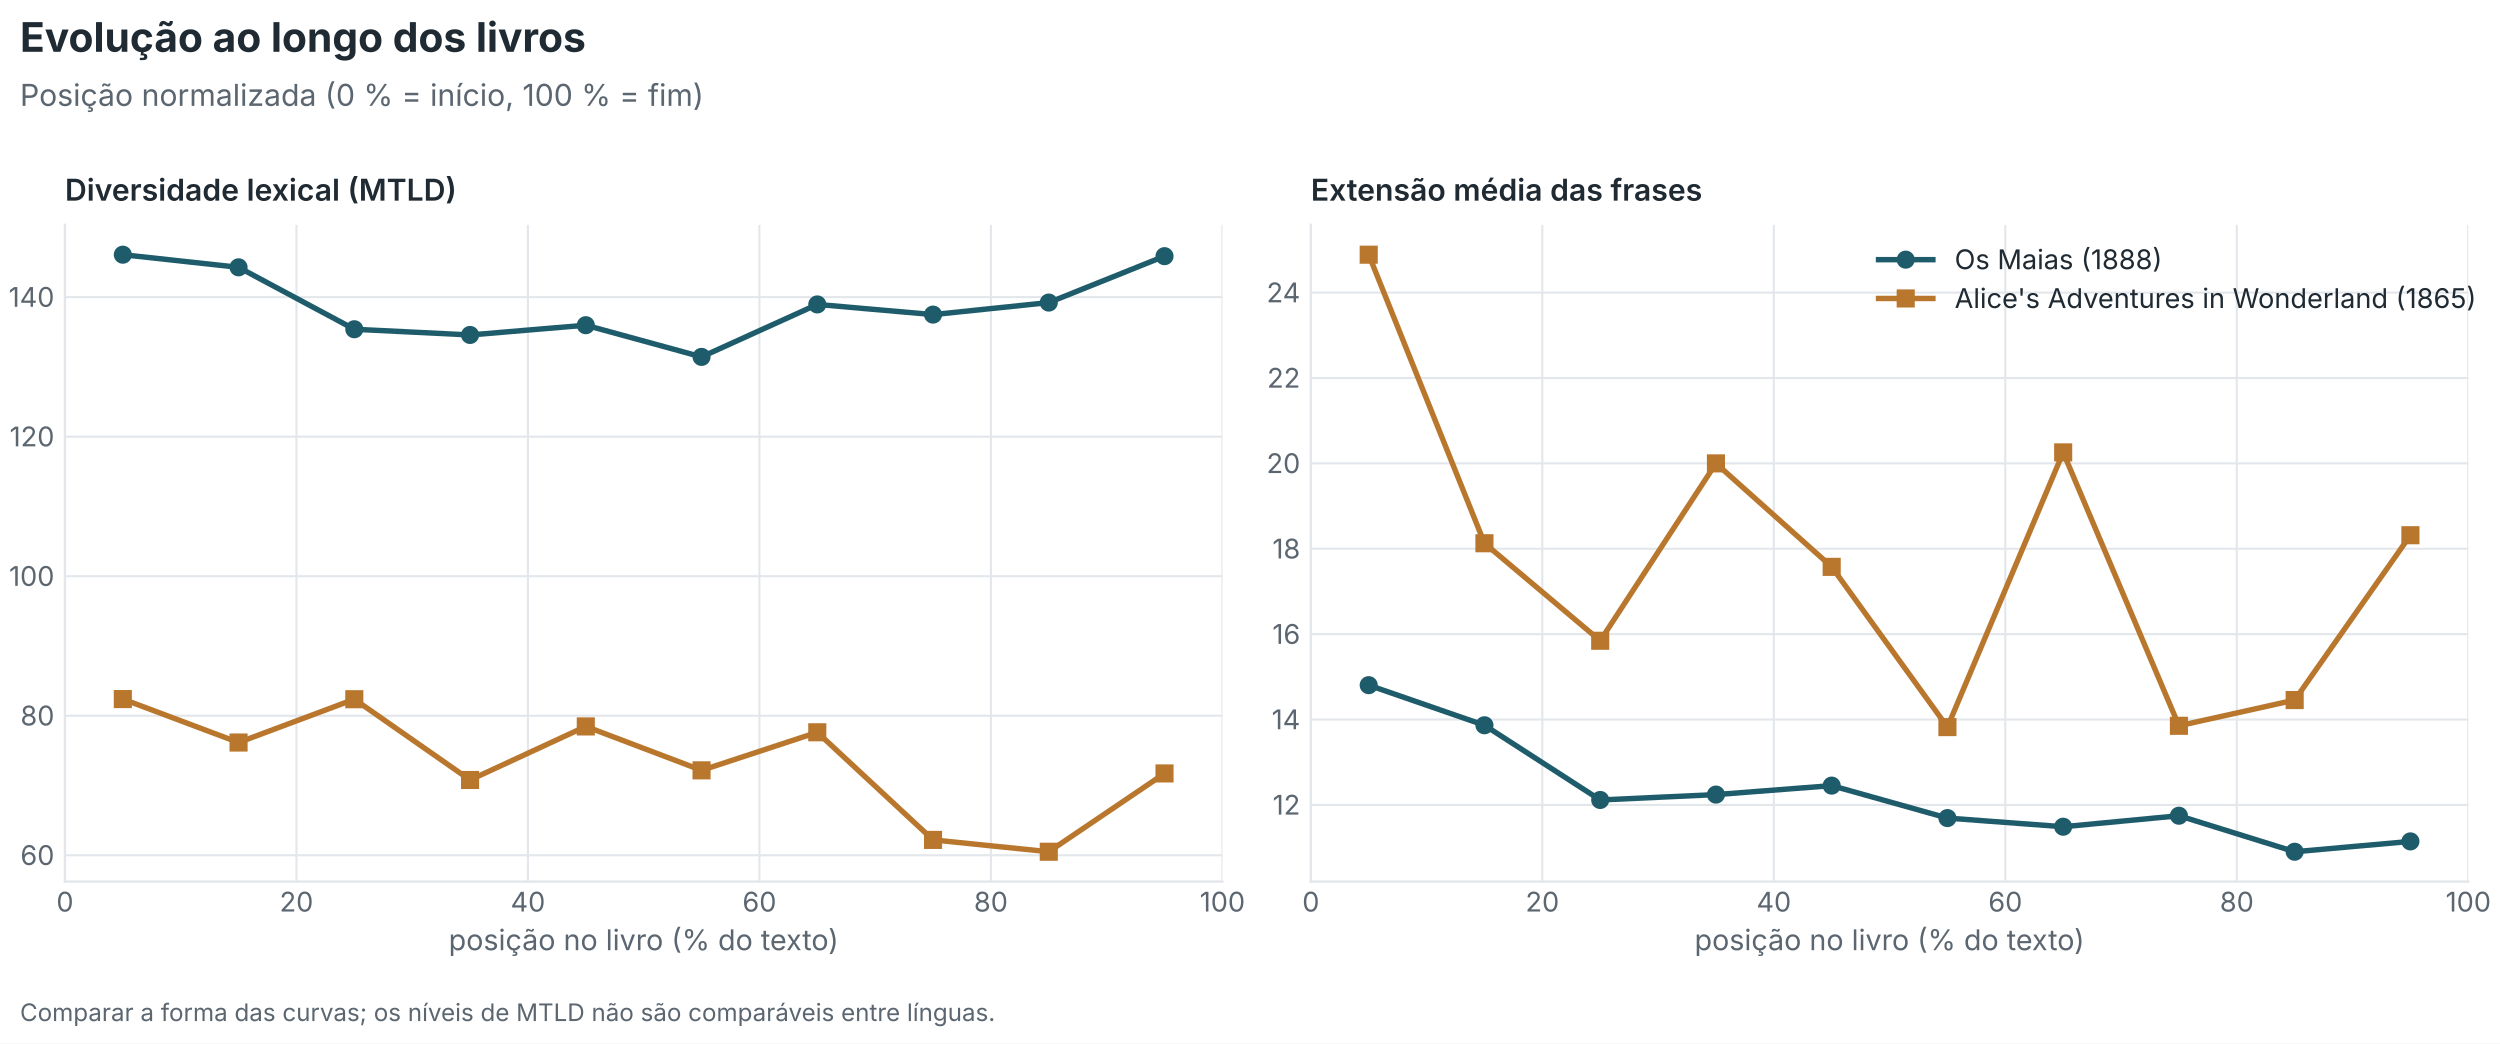
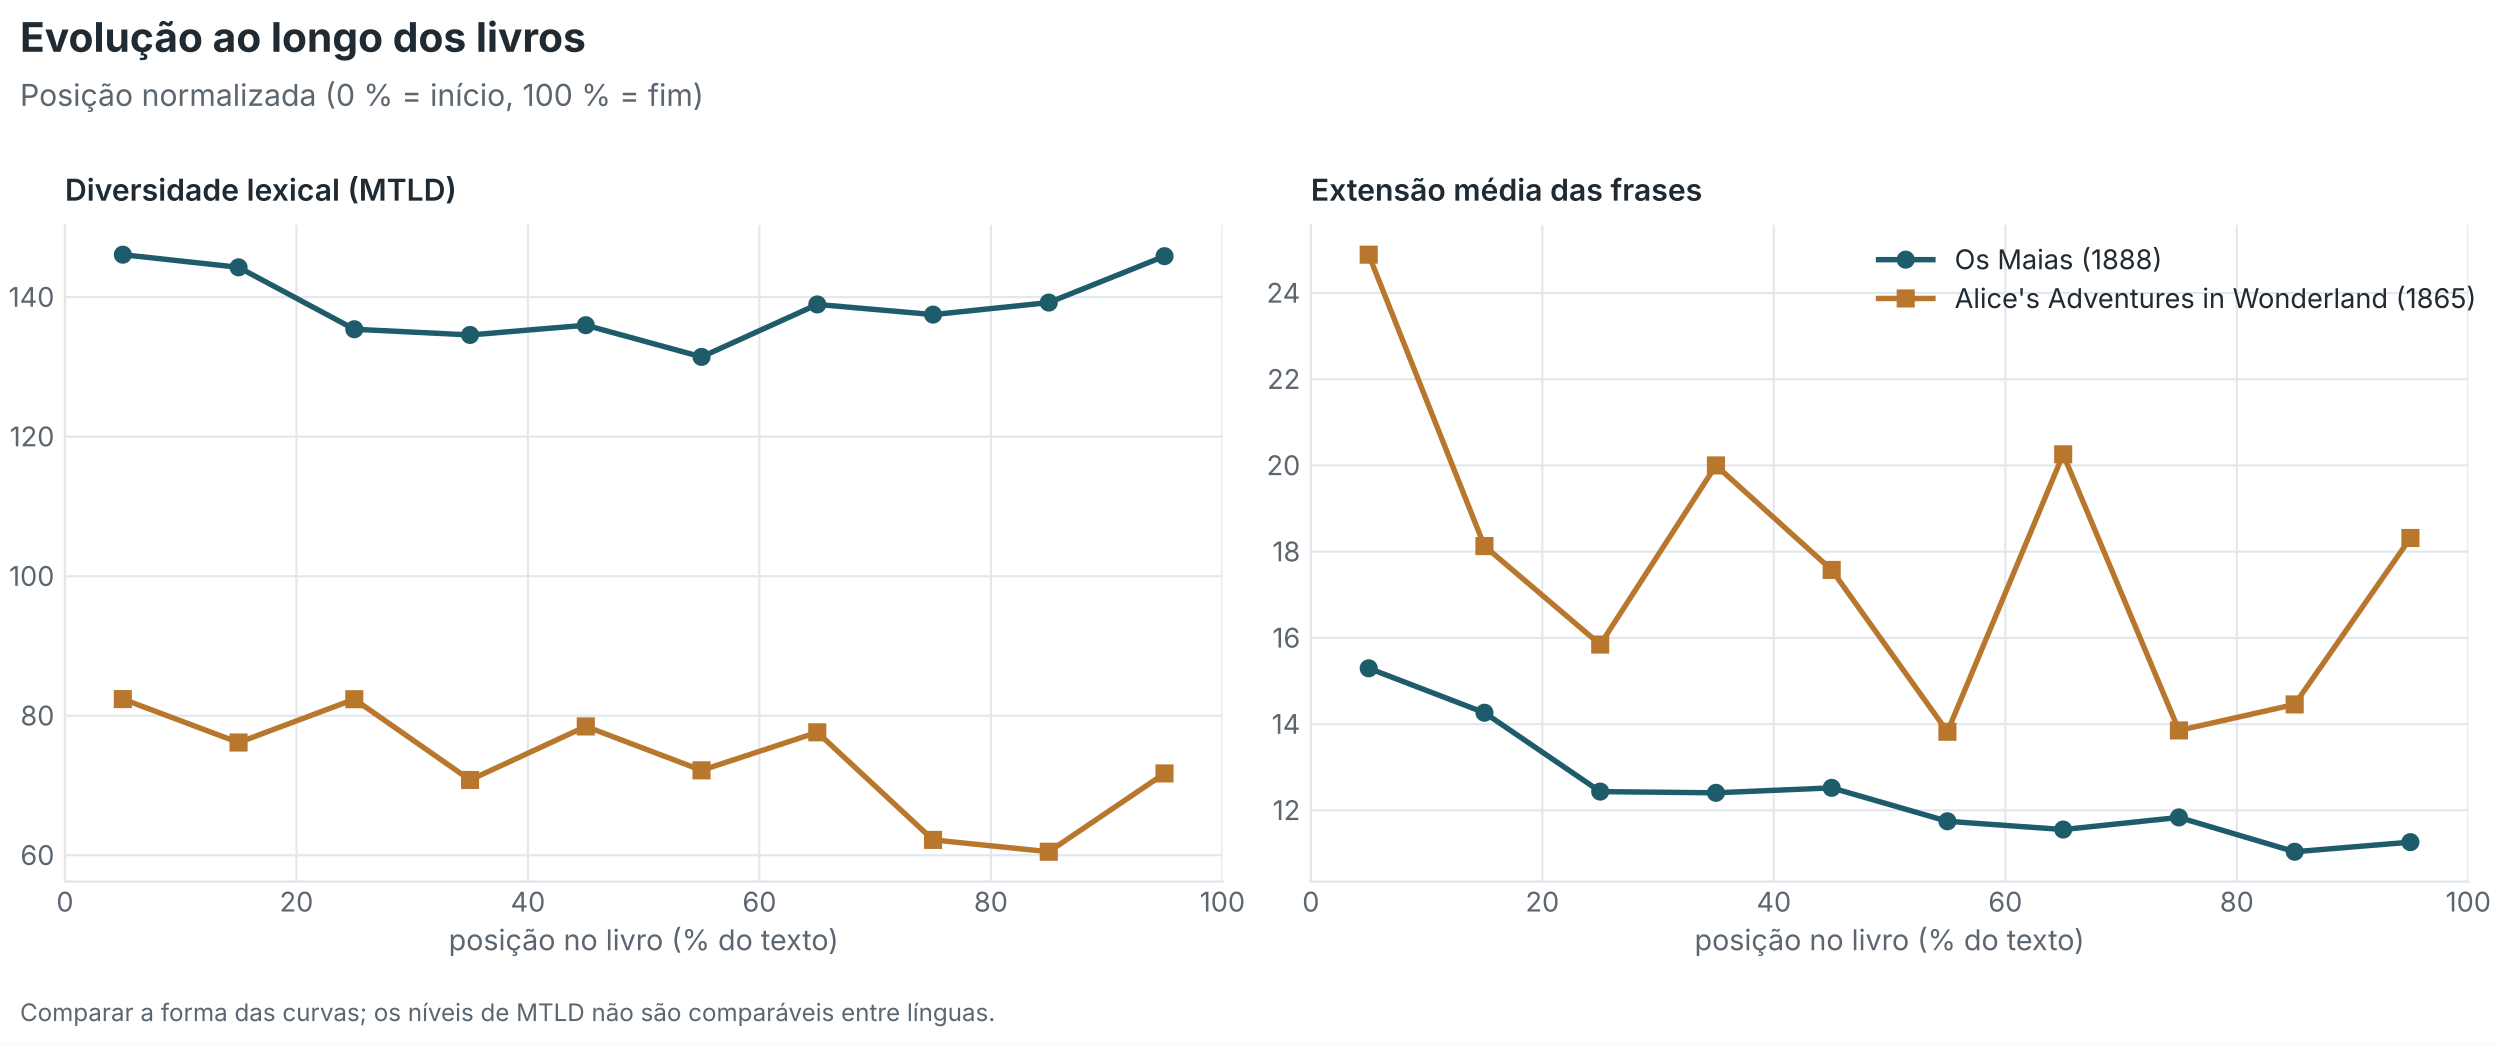
<svg xmlns="http://www.w3.org/2000/svg" xmlns:xlink="http://www.w3.org/1999/xlink" width="828pt" height="345.6pt" viewBox="0 0 828 345.6" version="1.1">
  <defs>
    <style type="text/css">*{stroke-linejoin: round; stroke-linecap: butt}</style>
  </defs>
  <g id="figure_1">
    <g id="patch_1">
      <path d="M 0 345.6  L 828 345.6  L 828 0  L 0 0  z " style="fill: #ffffff" />
    </g>
    <g id="axes_1">
      <g id="patch_2">
        <path d="M 21.511 291.983  L 404.857 291.983  L 404.857 74.47  L 21.511 74.47  z " style="fill: #ffffff" />
      </g>
      <g id="matplotlib.axis_1">
        <g id="xtick_1">
          <g id="line2d_1">
-             <path d="M 21.511 291.983  L 21.511 74.47  " clip-path="url(#pcb2c8d7868)" style="fill: none; stroke: #e3e7eb; stroke-width: 0.7; stroke-linecap: square" />
+             <path d="M 21.511 291.983  L 21.511 74.47  " clip-path="url(#p2c667e691d)" style="fill: none; stroke: #e3e7eb; stroke-width: 0.7; stroke-linecap: square" />
          </g>
          <g id="line2d_2" />
          <g id="text_1">
            <text style="font-size: 9px; font-family: 'Inter', 'Source Sans 3', 'Source Sans Pro', 'Helvetica Neue', 'Arial', 'DejaVu Sans', sans-serif; text-anchor: middle; fill: #5b6670" x="21.511" y="301.91" transform="rotate(-0 21.51055 301.9097)">0</text>
          </g>
        </g>
        <g id="xtick_2">
          <g id="line2d_3">
-             <path d="M 98.18 291.983  L 98.18 74.47  " clip-path="url(#pcb2c8d7868)" style="fill: none; stroke: #e3e7eb; stroke-width: 0.7; stroke-linecap: square" />
+             <path d="M 98.18 291.983  L 98.18 74.47  " clip-path="url(#p2c667e691d)" style="fill: none; stroke: #e3e7eb; stroke-width: 0.7; stroke-linecap: square" />
          </g>
          <g id="line2d_4" />
          <g id="text_2">
            <text style="font-size: 9px; font-family: 'Inter', 'Source Sans 3', 'Source Sans Pro', 'Helvetica Neue', 'Arial', 'DejaVu Sans', sans-serif; text-anchor: middle; fill: #5b6670" x="98.18" y="301.91" transform="rotate(-0 98.17975 301.9097)">20</text>
          </g>
        </g>
        <g id="xtick_3">
          <g id="line2d_5">
-             <path d="M 174.849 291.983  L 174.849 74.47  " clip-path="url(#pcb2c8d7868)" style="fill: none; stroke: #e3e7eb; stroke-width: 0.7; stroke-linecap: square" />
+             <path d="M 174.849 291.983  L 174.849 74.47  " clip-path="url(#p2c667e691d)" style="fill: none; stroke: #e3e7eb; stroke-width: 0.7; stroke-linecap: square" />
          </g>
          <g id="line2d_6" />
          <g id="text_3">
            <text style="font-size: 9px; font-family: 'Inter', 'Source Sans 3', 'Source Sans Pro', 'Helvetica Neue', 'Arial', 'DejaVu Sans', sans-serif; text-anchor: middle; fill: #5b6670" x="174.849" y="301.91" transform="rotate(-0 174.849 301.9097)">40</text>
          </g>
        </g>
        <g id="xtick_4">
          <g id="line2d_7">
-             <path d="M 251.518 291.983  L 251.518 74.47  " clip-path="url(#pcb2c8d7868)" style="fill: none; stroke: #e3e7eb; stroke-width: 0.7; stroke-linecap: square" />
+             <path d="M 251.518 291.983  L 251.518 74.47  " clip-path="url(#p2c667e691d)" style="fill: none; stroke: #e3e7eb; stroke-width: 0.7; stroke-linecap: square" />
          </g>
          <g id="line2d_8" />
          <g id="text_4">
            <text style="font-size: 9px; font-family: 'Inter', 'Source Sans 3', 'Source Sans Pro', 'Helvetica Neue', 'Arial', 'DejaVu Sans', sans-serif; text-anchor: middle; fill: #5b6670" x="251.518" y="301.91" transform="rotate(-0 251.5182 301.9097)">60</text>
          </g>
        </g>
        <g id="xtick_5">
          <g id="line2d_9">
-             <path d="M 328.187 291.983  L 328.187 74.47  " clip-path="url(#pcb2c8d7868)" style="fill: none; stroke: #e3e7eb; stroke-width: 0.7; stroke-linecap: square" />
+             <path d="M 328.187 291.983  L 328.187 74.47  " clip-path="url(#p2c667e691d)" style="fill: none; stroke: #e3e7eb; stroke-width: 0.7; stroke-linecap: square" />
          </g>
          <g id="line2d_10" />
          <g id="text_5">
            <text style="font-size: 9px; font-family: 'Inter', 'Source Sans 3', 'Source Sans Pro', 'Helvetica Neue', 'Arial', 'DejaVu Sans', sans-serif; text-anchor: middle; fill: #5b6670" x="328.187" y="301.91" transform="rotate(-0 328.1874 301.9097)">80</text>
          </g>
        </g>
        <g id="xtick_6">
          <g id="line2d_11">
-             <path d="M 404.857 291.983  L 404.857 74.47  " clip-path="url(#pcb2c8d7868)" style="fill: none; stroke: #e3e7eb; stroke-width: 0.7; stroke-linecap: square" />
+             <path d="M 404.857 291.983  L 404.857 74.47  " clip-path="url(#p2c667e691d)" style="fill: none; stroke: #e3e7eb; stroke-width: 0.7; stroke-linecap: square" />
          </g>
          <g id="line2d_12" />
          <g id="text_6">
            <text style="font-size: 9px; font-family: 'Inter', 'Source Sans 3', 'Source Sans Pro', 'Helvetica Neue', 'Arial', 'DejaVu Sans', sans-serif; text-anchor: middle; fill: #5b6670" x="404.857" y="301.91" transform="rotate(-0 404.8566 301.9097)">100</text>
          </g>
        </g>
        <g id="text_7">
          <text style="font-size: 9.5px; font-family: 'Inter', 'Source Sans 3', 'Source Sans Pro', 'Helvetica Neue', 'Arial', 'DejaVu Sans', sans-serif; text-anchor: middle; fill: #5b6670" x="213.184" y="314.694" transform="rotate(-0 213.1836 314.6937)">posição no livro (% do texto)</text>
        </g>
      </g>
      <g id="matplotlib.axis_2">
        <g id="ytick_1">
          <g id="line2d_13">
-             <path d="M 21.511 283.264  L 404.857 283.264  " clip-path="url(#pcb2c8d7868)" style="fill: none; stroke: #e3e7eb; stroke-width: 0.7; stroke-linecap: square" />
+             <path d="M 21.511 283.264  L 404.857 283.264  " clip-path="url(#p2c667e691d)" style="fill: none; stroke: #e3e7eb; stroke-width: 0.7; stroke-linecap: square" />
          </g>
          <g id="line2d_14" />
          <g id="text_8">
            <text style="font-size: 9px; font-family: 'Inter', 'Source Sans 3', 'Source Sans Pro', 'Helvetica Neue', 'Arial', 'DejaVu Sans', sans-serif; text-anchor: end; fill: #5b6670" x="18.011" y="286.478" transform="rotate(-0 18.01055 286.4778)">60</text>
          </g>
        </g>
        <g id="ytick_2">
          <g id="line2d_15">
-             <path d="M 21.511 237.049  L 404.857 237.049  " clip-path="url(#pcb2c8d7868)" style="fill: none; stroke: #e3e7eb; stroke-width: 0.7; stroke-linecap: square" />
+             <path d="M 21.511 237.049  L 404.857 237.049  " clip-path="url(#p2c667e691d)" style="fill: none; stroke: #e3e7eb; stroke-width: 0.7; stroke-linecap: square" />
          </g>
          <g id="line2d_16" />
          <g id="text_9">
            <text style="font-size: 9px; font-family: 'Inter', 'Source Sans 3', 'Source Sans Pro', 'Helvetica Neue', 'Arial', 'DejaVu Sans', sans-serif; text-anchor: end; fill: #5b6670" x="18.011" y="240.262" transform="rotate(-0 18.01055 240.2619)">80</text>
          </g>
        </g>
        <g id="ytick_3">
          <g id="line2d_17">
-             <path d="M 21.511 190.833  L 404.857 190.833  " clip-path="url(#pcb2c8d7868)" style="fill: none; stroke: #e3e7eb; stroke-width: 0.7; stroke-linecap: square" />
+             <path d="M 21.511 190.833  L 404.857 190.833  " clip-path="url(#p2c667e691d)" style="fill: none; stroke: #e3e7eb; stroke-width: 0.7; stroke-linecap: square" />
          </g>
          <g id="line2d_18" />
          <g id="text_10">
            <text style="font-size: 9px; font-family: 'Inter', 'Source Sans 3', 'Source Sans Pro', 'Helvetica Neue', 'Arial', 'DejaVu Sans', sans-serif; text-anchor: end; fill: #5b6670" x="18.011" y="194.046" transform="rotate(-0 18.01055 194.0461)">100</text>
          </g>
        </g>
        <g id="ytick_4">
          <g id="line2d_19">
-             <path d="M 21.511 144.617  L 404.857 144.617  " clip-path="url(#pcb2c8d7868)" style="fill: none; stroke: #e3e7eb; stroke-width: 0.7; stroke-linecap: square" />
+             <path d="M 21.511 144.617  L 404.857 144.617  " clip-path="url(#p2c667e691d)" style="fill: none; stroke: #e3e7eb; stroke-width: 0.7; stroke-linecap: square" />
          </g>
          <g id="line2d_20" />
          <g id="text_11">
            <text style="font-size: 9px; font-family: 'Inter', 'Source Sans 3', 'Source Sans Pro', 'Helvetica Neue', 'Arial', 'DejaVu Sans', sans-serif; text-anchor: end; fill: #5b6670" x="18.011" y="147.83" transform="rotate(-0 18.01055 147.8302)">120</text>
          </g>
        </g>
        <g id="ytick_5">
          <g id="line2d_21">
-             <path d="M 21.511 98.401  L 404.857 98.401  " clip-path="url(#pcb2c8d7868)" style="fill: none; stroke: #e3e7eb; stroke-width: 0.7; stroke-linecap: square" />
+             <path d="M 21.511 98.401  L 404.857 98.401  " clip-path="url(#p2c667e691d)" style="fill: none; stroke: #e3e7eb; stroke-width: 0.7; stroke-linecap: square" />
          </g>
          <g id="line2d_22" />
          <g id="text_12">
            <text style="font-size: 9px; font-family: 'Inter', 'Source Sans 3', 'Source Sans Pro', 'Helvetica Neue', 'Arial', 'DejaVu Sans', sans-serif; text-anchor: end; fill: #5b6670" x="18.011" y="101.614" transform="rotate(-0 18.01055 101.6144)">140</text>
          </g>
        </g>
      </g>
      <g id="line2d_23">
-         <path d="M 40.678 84.357  L 79.012 88.54  L 117.347 109.047  L 155.682 110.939  L 194.016 107.706  L 232.351 118.205  L 270.685 100.827  L 309.02 104.196  L 347.355 100.213  L 385.689 84.84  " clip-path="url(#pcb2c8d7868)" style="fill: none; stroke: #1f5c6b; stroke-width: 1.8; stroke-linecap: square" />
+         <path d="M 40.678 84.357  L 79.012 88.54  L 117.347 109.047  L 155.682 110.939  L 194.016 107.706  L 232.351 118.205  L 270.685 100.827  L 309.02 104.196  L 347.355 100.213  L 385.689 84.84  " clip-path="url(#p2c667e691d)" style="fill: none; stroke: #1f5c6b; stroke-width: 1.8; stroke-linecap: square" />
        <defs>
-           <path id="md64f44db04" d="M 0 2.5  C 0.663 2.5 1.299 2.237 1.768 1.768  C 2.237 1.299 2.5 0.663 2.5 0  C 2.5 -0.663 2.237 -1.299 1.768 -1.768  C 1.299 -2.237 0.663 -2.5 0 -2.5  C -0.663 -2.5 -1.299 -2.237 -1.768 -1.768  C -2.237 -1.299 -2.5 -0.663 -2.5 0  C -2.5 0.663 -2.237 1.299 -1.768 1.768  C -1.299 2.237 -0.663 2.5 0 2.5  z " style="stroke: #1f5c6b" />
+           <path id="m6ea853089d" d="M 0 2.5  C 0.663 2.5 1.299 2.237 1.768 1.768  C 2.237 1.299 2.5 0.663 2.5 0  C 2.5 -0.663 2.237 -1.299 1.768 -1.768  C 1.299 -2.237 0.663 -2.5 0 -2.5  C -0.663 -2.5 -1.299 -2.237 -1.768 -1.768  C -2.237 -1.299 -2.5 -0.663 -2.5 0  C -2.5 0.663 -2.237 1.299 -1.768 1.768  C -1.299 2.237 -0.663 2.5 0 2.5  z " style="stroke: #1f5c6b" />
        </defs>
-         <g clip-path="url(#pcb2c8d7868)">
-           <use xlink:href="#md64f44db04" x="40.678" y="84.357" style="fill: #1f5c6b; stroke: #1f5c6b" />
-           <use xlink:href="#md64f44db04" x="79.012" y="88.54" style="fill: #1f5c6b; stroke: #1f5c6b" />
-           <use xlink:href="#md64f44db04" x="117.347" y="109.047" style="fill: #1f5c6b; stroke: #1f5c6b" />
-           <use xlink:href="#md64f44db04" x="155.682" y="110.939" style="fill: #1f5c6b; stroke: #1f5c6b" />
-           <use xlink:href="#md64f44db04" x="194.016" y="107.706" style="fill: #1f5c6b; stroke: #1f5c6b" />
-           <use xlink:href="#md64f44db04" x="232.351" y="118.205" style="fill: #1f5c6b; stroke: #1f5c6b" />
-           <use xlink:href="#md64f44db04" x="270.685" y="100.827" style="fill: #1f5c6b; stroke: #1f5c6b" />
-           <use xlink:href="#md64f44db04" x="309.02" y="104.196" style="fill: #1f5c6b; stroke: #1f5c6b" />
-           <use xlink:href="#md64f44db04" x="347.355" y="100.213" style="fill: #1f5c6b; stroke: #1f5c6b" />
-           <use xlink:href="#md64f44db04" x="385.689" y="84.84" style="fill: #1f5c6b; stroke: #1f5c6b" />
+         <g clip-path="url(#p2c667e691d)">
+           <use xlink:href="#m6ea853089d" x="40.678" y="84.357" style="fill: #1f5c6b; stroke: #1f5c6b" />
+           <use xlink:href="#m6ea853089d" x="79.012" y="88.54" style="fill: #1f5c6b; stroke: #1f5c6b" />
+           <use xlink:href="#m6ea853089d" x="117.347" y="109.047" style="fill: #1f5c6b; stroke: #1f5c6b" />
+           <use xlink:href="#m6ea853089d" x="155.682" y="110.939" style="fill: #1f5c6b; stroke: #1f5c6b" />
+           <use xlink:href="#m6ea853089d" x="194.016" y="107.706" style="fill: #1f5c6b; stroke: #1f5c6b" />
+           <use xlink:href="#m6ea853089d" x="232.351" y="118.205" style="fill: #1f5c6b; stroke: #1f5c6b" />
+           <use xlink:href="#m6ea853089d" x="270.685" y="100.827" style="fill: #1f5c6b; stroke: #1f5c6b" />
+           <use xlink:href="#m6ea853089d" x="309.02" y="104.196" style="fill: #1f5c6b; stroke: #1f5c6b" />
+           <use xlink:href="#m6ea853089d" x="347.355" y="100.213" style="fill: #1f5c6b; stroke: #1f5c6b" />
+           <use xlink:href="#m6ea853089d" x="385.689" y="84.84" style="fill: #1f5c6b; stroke: #1f5c6b" />
        </g>
      </g>
      <g id="line2d_24">
-         <path d="M 40.678 231.535  L 79.012 245.924  L 117.347 231.581  L 155.682 258.33  L 194.016 240.595  L 232.351 255.139  L 270.685 242.535  L 309.02 278.175  L 347.355 282.096  L 385.689 256.164  " clip-path="url(#pcb2c8d7868)" style="fill: none; stroke: #b9772e; stroke-width: 1.8; stroke-linecap: square" />
+         <path d="M 40.678 231.535  L 79.012 245.924  L 117.347 231.581  L 155.682 258.33  L 194.016 240.595  L 232.351 255.139  L 270.685 242.535  L 309.02 278.175  L 347.355 282.096  L 385.689 256.164  " clip-path="url(#p2c667e691d)" style="fill: none; stroke: #b9772e; stroke-width: 1.8; stroke-linecap: square" />
        <defs>
-           <path id="m6e44b23778" d="M -2.5 2.5  L 2.5 2.5  L 2.5 -2.5  L -2.5 -2.5  z " style="stroke: #b9772e; stroke-linejoin: miter" />
+           <path id="m9a565e11eb" d="M -2.5 2.5  L 2.5 2.5  L 2.5 -2.5  L -2.5 -2.5  z " style="stroke: #b9772e; stroke-linejoin: miter" />
        </defs>
-         <g clip-path="url(#pcb2c8d7868)">
-           <use xlink:href="#m6e44b23778" x="40.678" y="231.535" style="fill: #b9772e; stroke: #b9772e; stroke-linejoin: miter" />
-           <use xlink:href="#m6e44b23778" x="79.012" y="245.924" style="fill: #b9772e; stroke: #b9772e; stroke-linejoin: miter" />
-           <use xlink:href="#m6e44b23778" x="117.347" y="231.581" style="fill: #b9772e; stroke: #b9772e; stroke-linejoin: miter" />
-           <use xlink:href="#m6e44b23778" x="155.682" y="258.33" style="fill: #b9772e; stroke: #b9772e; stroke-linejoin: miter" />
-           <use xlink:href="#m6e44b23778" x="194.016" y="240.595" style="fill: #b9772e; stroke: #b9772e; stroke-linejoin: miter" />
-           <use xlink:href="#m6e44b23778" x="232.351" y="255.139" style="fill: #b9772e; stroke: #b9772e; stroke-linejoin: miter" />
-           <use xlink:href="#m6e44b23778" x="270.685" y="242.535" style="fill: #b9772e; stroke: #b9772e; stroke-linejoin: miter" />
-           <use xlink:href="#m6e44b23778" x="309.02" y="278.175" style="fill: #b9772e; stroke: #b9772e; stroke-linejoin: miter" />
-           <use xlink:href="#m6e44b23778" x="347.355" y="282.096" style="fill: #b9772e; stroke: #b9772e; stroke-linejoin: miter" />
-           <use xlink:href="#m6e44b23778" x="385.689" y="256.164" style="fill: #b9772e; stroke: #b9772e; stroke-linejoin: miter" />
+         <g clip-path="url(#p2c667e691d)">
+           <use xlink:href="#m9a565e11eb" x="40.678" y="231.535" style="fill: #b9772e; stroke: #b9772e; stroke-linejoin: miter" />
+           <use xlink:href="#m9a565e11eb" x="79.012" y="245.924" style="fill: #b9772e; stroke: #b9772e; stroke-linejoin: miter" />
+           <use xlink:href="#m9a565e11eb" x="117.347" y="231.581" style="fill: #b9772e; stroke: #b9772e; stroke-linejoin: miter" />
+           <use xlink:href="#m9a565e11eb" x="155.682" y="258.33" style="fill: #b9772e; stroke: #b9772e; stroke-linejoin: miter" />
+           <use xlink:href="#m9a565e11eb" x="194.016" y="240.595" style="fill: #b9772e; stroke: #b9772e; stroke-linejoin: miter" />
+           <use xlink:href="#m9a565e11eb" x="232.351" y="255.139" style="fill: #b9772e; stroke: #b9772e; stroke-linejoin: miter" />
+           <use xlink:href="#m9a565e11eb" x="270.685" y="242.535" style="fill: #b9772e; stroke: #b9772e; stroke-linejoin: miter" />
+           <use xlink:href="#m9a565e11eb" x="309.02" y="278.175" style="fill: #b9772e; stroke: #b9772e; stroke-linejoin: miter" />
+           <use xlink:href="#m9a565e11eb" x="347.355" y="282.096" style="fill: #b9772e; stroke: #b9772e; stroke-linejoin: miter" />
+           <use xlink:href="#m9a565e11eb" x="385.689" y="256.164" style="fill: #b9772e; stroke: #b9772e; stroke-linejoin: miter" />
        </g>
      </g>
      <g id="patch_3">
        <path d="M 21.511 291.983  L 21.511 74.47  " style="fill: none; stroke: #e3e7eb; stroke-width: 0.8; stroke-linejoin: miter; stroke-linecap: square" />
      </g>
      <g id="patch_4">
        <path d="M 21.511 291.983  L 404.857 291.983  " style="fill: none; stroke: #e3e7eb; stroke-width: 0.8; stroke-linejoin: miter; stroke-linecap: square" />
      </g>
      <g id="text_13">
        <text style="font-weight: 600; font-size: 10px; font-family: 'Inter', 'Source Sans 3', 'Source Sans Pro', 'Helvetica Neue', 'Arial', 'DejaVu Sans', sans-serif; text-anchor: start; fill: #1f2a33" x="21.511" y="66.47" transform="rotate(-0 21.51055 66.46962)">Diversidade lexical (MTLD)</text>
      </g>
    </g>
    <g id="axes_2">
      <g id="patch_5">
        <path d="M 434.149 291.983  L 817.495 291.983  L 817.495 74.47  L 434.149 74.47  z " style="fill: #ffffff" />
      </g>
      <g id="matplotlib.axis_3">
        <g id="xtick_7">
          <g id="line2d_25">
-             <path d="M 434.149 291.983  L 434.149 74.47  " clip-path="url(#pfbd5293161)" style="fill: none; stroke: #e3e7eb; stroke-width: 0.7; stroke-linecap: square" />
+             <path d="M 434.149 291.983  L 434.149 74.47  " clip-path="url(#p2335181fd6)" style="fill: none; stroke: #e3e7eb; stroke-width: 0.7; stroke-linecap: square" />
          </g>
          <g id="line2d_26" />
          <g id="text_14">
            <text style="font-size: 9px; font-family: 'Inter', 'Source Sans 3', 'Source Sans Pro', 'Helvetica Neue', 'Arial', 'DejaVu Sans', sans-serif; text-anchor: middle; fill: #5b6670" x="434.149" y="301.91" transform="rotate(-0 434.1486 301.9097)">0</text>
          </g>
        </g>
        <g id="xtick_8">
          <g id="line2d_27">
-             <path d="M 510.818 291.983  L 510.818 74.47  " clip-path="url(#pfbd5293161)" style="fill: none; stroke: #e3e7eb; stroke-width: 0.7; stroke-linecap: square" />
+             <path d="M 510.818 291.983  L 510.818 74.47  " clip-path="url(#p2335181fd6)" style="fill: none; stroke: #e3e7eb; stroke-width: 0.7; stroke-linecap: square" />
          </g>
          <g id="line2d_28" />
          <g id="text_15">
            <text style="font-size: 9px; font-family: 'Inter', 'Source Sans 3', 'Source Sans Pro', 'Helvetica Neue', 'Arial', 'DejaVu Sans', sans-serif; text-anchor: middle; fill: #5b6670" x="510.818" y="301.91" transform="rotate(-0 510.8178 301.9097)">20</text>
          </g>
        </g>
        <g id="xtick_9">
          <g id="line2d_29">
-             <path d="M 587.487 291.983  L 587.487 74.47  " clip-path="url(#pfbd5293161)" style="fill: none; stroke: #e3e7eb; stroke-width: 0.7; stroke-linecap: square" />
+             <path d="M 587.487 291.983  L 587.487 74.47  " clip-path="url(#p2335181fd6)" style="fill: none; stroke: #e3e7eb; stroke-width: 0.7; stroke-linecap: square" />
          </g>
          <g id="line2d_30" />
          <g id="text_16">
            <text style="font-size: 9px; font-family: 'Inter', 'Source Sans 3', 'Source Sans Pro', 'Helvetica Neue', 'Arial', 'DejaVu Sans', sans-serif; text-anchor: middle; fill: #5b6670" x="587.487" y="301.91" transform="rotate(-0 587.487 301.9097)">40</text>
          </g>
        </g>
        <g id="xtick_10">
          <g id="line2d_31">
-             <path d="M 664.156 291.983  L 664.156 74.47  " clip-path="url(#pfbd5293161)" style="fill: none; stroke: #e3e7eb; stroke-width: 0.7; stroke-linecap: square" />
+             <path d="M 664.156 291.983  L 664.156 74.47  " clip-path="url(#p2335181fd6)" style="fill: none; stroke: #e3e7eb; stroke-width: 0.7; stroke-linecap: square" />
          </g>
          <g id="line2d_32" />
          <g id="text_17">
            <text style="font-size: 9px; font-family: 'Inter', 'Source Sans 3', 'Source Sans Pro', 'Helvetica Neue', 'Arial', 'DejaVu Sans', sans-serif; text-anchor: middle; fill: #5b6670" x="664.156" y="301.91" transform="rotate(-0 664.1562 301.9097)">60</text>
          </g>
        </g>
        <g id="xtick_11">
          <g id="line2d_33">
-             <path d="M 740.825 291.983  L 740.825 74.47  " clip-path="url(#pfbd5293161)" style="fill: none; stroke: #e3e7eb; stroke-width: 0.7; stroke-linecap: square" />
+             <path d="M 740.825 291.983  L 740.825 74.47  " clip-path="url(#p2335181fd6)" style="fill: none; stroke: #e3e7eb; stroke-width: 0.7; stroke-linecap: square" />
          </g>
          <g id="line2d_34" />
          <g id="text_18">
            <text style="font-size: 9px; font-family: 'Inter', 'Source Sans 3', 'Source Sans Pro', 'Helvetica Neue', 'Arial', 'DejaVu Sans', sans-serif; text-anchor: middle; fill: #5b6670" x="740.825" y="301.91" transform="rotate(-0 740.8254 301.9097)">80</text>
          </g>
        </g>
        <g id="xtick_12">
          <g id="line2d_35">
-             <path d="M 817.495 291.983  L 817.495 74.47  " clip-path="url(#pfbd5293161)" style="fill: none; stroke: #e3e7eb; stroke-width: 0.7; stroke-linecap: square" />
+             <path d="M 817.495 291.983  L 817.495 74.47  " clip-path="url(#p2335181fd6)" style="fill: none; stroke: #e3e7eb; stroke-width: 0.7; stroke-linecap: square" />
          </g>
          <g id="line2d_36" />
          <g id="text_19">
            <text style="font-size: 9px; font-family: 'Inter', 'Source Sans 3', 'Source Sans Pro', 'Helvetica Neue', 'Arial', 'DejaVu Sans', sans-serif; text-anchor: middle; fill: #5b6670" x="817.495" y="301.91" transform="rotate(-0 817.4946 301.9097)">100</text>
          </g>
        </g>
        <g id="text_20">
          <text style="font-size: 9.5px; font-family: 'Inter', 'Source Sans 3', 'Source Sans Pro', 'Helvetica Neue', 'Arial', 'DejaVu Sans', sans-serif; text-anchor: middle; fill: #5b6670" x="625.822" y="314.694" transform="rotate(-0 625.8216 314.6937)">posição no livro (% do texto)</text>
        </g>
      </g>
      <g id="matplotlib.axis_4">
        <g id="ytick_6">
          <g id="line2d_37">
-             <path d="M 434.149 266.592  L 817.495 266.592  " clip-path="url(#pfbd5293161)" style="fill: none; stroke: #e3e7eb; stroke-width: 0.7; stroke-linecap: square" />
+             <path d="M 434.149 268.383  L 817.495 268.383  " clip-path="url(#p2335181fd6)" style="fill: none; stroke: #e3e7eb; stroke-width: 0.7; stroke-linecap: square" />
          </g>
          <g id="line2d_38" />
          <g id="text_21">
-             <text style="font-size: 9px; font-family: 'Inter', 'Source Sans 3', 'Source Sans Pro', 'Helvetica Neue', 'Arial', 'DejaVu Sans', sans-serif; text-anchor: end; fill: #5b6670" x="430.649" y="269.805" transform="rotate(-0 430.6486 269.8049)">12</text>
+             <text style="font-size: 9px; font-family: 'Inter', 'Source Sans 3', 'Source Sans Pro', 'Helvetica Neue', 'Arial', 'DejaVu Sans', sans-serif; text-anchor: end; fill: #5b6670" x="430.649" y="271.596" transform="rotate(-0 430.6486 271.5959)">12</text>
          </g>
        </g>
        <g id="ytick_7">
          <g id="line2d_39">
-             <path d="M 434.149 238.312  L 817.495 238.312  " clip-path="url(#pfbd5293161)" style="fill: none; stroke: #e3e7eb; stroke-width: 0.7; stroke-linecap: square" />
+             <path d="M 434.149 239.825  L 817.495 239.825  " clip-path="url(#p2335181fd6)" style="fill: none; stroke: #e3e7eb; stroke-width: 0.7; stroke-linecap: square" />
          </g>
          <g id="line2d_40" />
          <g id="text_22">
-             <text style="font-size: 9px; font-family: 'Inter', 'Source Sans 3', 'Source Sans Pro', 'Helvetica Neue', 'Arial', 'DejaVu Sans', sans-serif; text-anchor: end; fill: #5b6670" x="430.649" y="241.525" transform="rotate(-0 430.6486 241.5249)">14</text>
+             <text style="font-size: 9px; font-family: 'Inter', 'Source Sans 3', 'Source Sans Pro', 'Helvetica Neue', 'Arial', 'DejaVu Sans', sans-serif; text-anchor: end; fill: #5b6670" x="430.649" y="243.038" transform="rotate(-0 430.6486 243.0379)">14</text>
          </g>
        </g>
        <g id="ytick_8">
          <g id="line2d_41">
-             <path d="M 434.149 210.032  L 817.495 210.032  " clip-path="url(#pfbd5293161)" style="fill: none; stroke: #e3e7eb; stroke-width: 0.7; stroke-linecap: square" />
+             <path d="M 434.149 211.267  L 817.495 211.267  " clip-path="url(#p2335181fd6)" style="fill: none; stroke: #e3e7eb; stroke-width: 0.7; stroke-linecap: square" />
          </g>
          <g id="line2d_42" />
          <g id="text_23">
-             <text style="font-size: 9px; font-family: 'Inter', 'Source Sans 3', 'Source Sans Pro', 'Helvetica Neue', 'Arial', 'DejaVu Sans', sans-serif; text-anchor: end; fill: #5b6670" x="430.649" y="213.245" transform="rotate(-0 430.6486 213.2449)">16</text>
+             <text style="font-size: 9px; font-family: 'Inter', 'Source Sans 3', 'Source Sans Pro', 'Helvetica Neue', 'Arial', 'DejaVu Sans', sans-serif; text-anchor: end; fill: #5b6670" x="430.649" y="214.48" transform="rotate(-0 430.6486 214.48)">16</text>
          </g>
        </g>
        <g id="ytick_9">
          <g id="line2d_43">
-             <path d="M 434.149 181.752  L 817.495 181.752  " clip-path="url(#pfbd5293161)" style="fill: none; stroke: #e3e7eb; stroke-width: 0.7; stroke-linecap: square" />
+             <path d="M 434.149 182.709  L 817.495 182.709  " clip-path="url(#p2335181fd6)" style="fill: none; stroke: #e3e7eb; stroke-width: 0.7; stroke-linecap: square" />
          </g>
          <g id="line2d_44" />
          <g id="text_24">
-             <text style="font-size: 9px; font-family: 'Inter', 'Source Sans 3', 'Source Sans Pro', 'Helvetica Neue', 'Arial', 'DejaVu Sans', sans-serif; text-anchor: end; fill: #5b6670" x="430.649" y="184.965" transform="rotate(-0 430.6486 184.9648)">18</text>
+             <text style="font-size: 9px; font-family: 'Inter', 'Source Sans 3', 'Source Sans Pro', 'Helvetica Neue', 'Arial', 'DejaVu Sans', sans-serif; text-anchor: end; fill: #5b6670" x="430.649" y="185.922" transform="rotate(-0 430.6486 185.922)">18</text>
          </g>
        </g>
        <g id="ytick_10">
          <g id="line2d_45">
-             <path d="M 434.149 153.472  L 817.495 153.472  " clip-path="url(#pfbd5293161)" style="fill: none; stroke: #e3e7eb; stroke-width: 0.7; stroke-linecap: square" />
+             <path d="M 434.149 154.151  L 817.495 154.151  " clip-path="url(#p2335181fd6)" style="fill: none; stroke: #e3e7eb; stroke-width: 0.7; stroke-linecap: square" />
          </g>
          <g id="line2d_46" />
          <g id="text_25">
-             <text style="font-size: 9px; font-family: 'Inter', 'Source Sans 3', 'Source Sans Pro', 'Helvetica Neue', 'Arial', 'DejaVu Sans', sans-serif; text-anchor: end; fill: #5b6670" x="430.649" y="156.685" transform="rotate(-0 430.6486 156.6848)">20</text>
+             <text style="font-size: 9px; font-family: 'Inter', 'Source Sans 3', 'Source Sans Pro', 'Helvetica Neue', 'Arial', 'DejaVu Sans', sans-serif; text-anchor: end; fill: #5b6670" x="430.649" y="157.364" transform="rotate(-0 430.6486 157.3641)">20</text>
          </g>
        </g>
        <g id="ytick_11">
          <g id="line2d_47">
-             <path d="M 434.149 125.192  L 817.495 125.192  " clip-path="url(#pfbd5293161)" style="fill: none; stroke: #e3e7eb; stroke-width: 0.7; stroke-linecap: square" />
+             <path d="M 434.149 125.593  L 817.495 125.593  " clip-path="url(#p2335181fd6)" style="fill: none; stroke: #e3e7eb; stroke-width: 0.7; stroke-linecap: square" />
          </g>
          <g id="line2d_48" />
          <g id="text_26">
-             <text style="font-size: 9px; font-family: 'Inter', 'Source Sans 3', 'Source Sans Pro', 'Helvetica Neue', 'Arial', 'DejaVu Sans', sans-serif; text-anchor: end; fill: #5b6670" x="430.649" y="128.405" transform="rotate(-0 430.6486 128.4048)">22</text>
+             <text style="font-size: 9px; font-family: 'Inter', 'Source Sans 3', 'Source Sans Pro', 'Helvetica Neue', 'Arial', 'DejaVu Sans', sans-serif; text-anchor: end; fill: #5b6670" x="430.649" y="128.806" transform="rotate(-0 430.6486 128.8061)">22</text>
          </g>
        </g>
        <g id="ytick_12">
          <g id="line2d_49">
-             <path d="M 434.149 96.912  L 817.495 96.912  " clip-path="url(#pfbd5293161)" style="fill: none; stroke: #e3e7eb; stroke-width: 0.7; stroke-linecap: square" />
+             <path d="M 434.149 97.035  L 817.495 97.035  " clip-path="url(#p2335181fd6)" style="fill: none; stroke: #e3e7eb; stroke-width: 0.7; stroke-linecap: square" />
          </g>
          <g id="line2d_50" />
          <g id="text_27">
-             <text style="font-size: 9px; font-family: 'Inter', 'Source Sans 3', 'Source Sans Pro', 'Helvetica Neue', 'Arial', 'DejaVu Sans', sans-serif; text-anchor: end; fill: #5b6670" x="430.649" y="100.125" transform="rotate(-0 430.6486 100.1248)">24</text>
+             <text style="font-size: 9px; font-family: 'Inter', 'Source Sans 3', 'Source Sans Pro', 'Helvetica Neue', 'Arial', 'DejaVu Sans', sans-serif; text-anchor: end; fill: #5b6670" x="430.649" y="100.248" transform="rotate(-0 430.6486 100.2482)">24</text>
          </g>
        </g>
      </g>
      <g id="line2d_51">
-         <path d="M 453.316 226.927  L 491.65 240.208  L 529.985 264.95  L 568.32 263.167  L 606.654 260.196  L 644.989 270.95  L 683.323 273.813  L 721.658 270.169  L 759.993 282.096  L 798.327 278.671  " clip-path="url(#pfbd5293161)" style="fill: none; stroke: #1f5c6b; stroke-width: 1.8; stroke-linecap: square" />
-         <g clip-path="url(#pfbd5293161)">
-           <use xlink:href="#md64f44db04" x="453.316" y="226.927" style="fill: #1f5c6b; stroke: #1f5c6b" />
-           <use xlink:href="#md64f44db04" x="491.65" y="240.208" style="fill: #1f5c6b; stroke: #1f5c6b" />
-           <use xlink:href="#md64f44db04" x="529.985" y="264.95" style="fill: #1f5c6b; stroke: #1f5c6b" />
-           <use xlink:href="#md64f44db04" x="568.32" y="263.167" style="fill: #1f5c6b; stroke: #1f5c6b" />
-           <use xlink:href="#md64f44db04" x="606.654" y="260.196" style="fill: #1f5c6b; stroke: #1f5c6b" />
-           <use xlink:href="#md64f44db04" x="644.989" y="270.95" style="fill: #1f5c6b; stroke: #1f5c6b" />
-           <use xlink:href="#md64f44db04" x="683.323" y="273.813" style="fill: #1f5c6b; stroke: #1f5c6b" />
-           <use xlink:href="#md64f44db04" x="721.658" y="270.169" style="fill: #1f5c6b; stroke: #1f5c6b" />
-           <use xlink:href="#md64f44db04" x="759.993" y="282.096" style="fill: #1f5c6b; stroke: #1f5c6b" />
-           <use xlink:href="#md64f44db04" x="798.327" y="278.671" style="fill: #1f5c6b; stroke: #1f5c6b" />
+         <path d="M 453.316 221.341  L 491.65 236.055  L 529.985 262.177  L 568.32 262.582  L 606.654 260.94  L 644.989 272.012  L 683.323 274.745  L 721.658 270.726  L 759.993 282.096  L 798.327 278.908  " clip-path="url(#p2335181fd6)" style="fill: none; stroke: #1f5c6b; stroke-width: 1.8; stroke-linecap: square" />
+         <g clip-path="url(#p2335181fd6)">
+           <use xlink:href="#m6ea853089d" x="453.316" y="221.341" style="fill: #1f5c6b; stroke: #1f5c6b" />
+           <use xlink:href="#m6ea853089d" x="491.65" y="236.055" style="fill: #1f5c6b; stroke: #1f5c6b" />
+           <use xlink:href="#m6ea853089d" x="529.985" y="262.177" style="fill: #1f5c6b; stroke: #1f5c6b" />
+           <use xlink:href="#m6ea853089d" x="568.32" y="262.582" style="fill: #1f5c6b; stroke: #1f5c6b" />
+           <use xlink:href="#m6ea853089d" x="606.654" y="260.94" style="fill: #1f5c6b; stroke: #1f5c6b" />
+           <use xlink:href="#m6ea853089d" x="644.989" y="272.012" style="fill: #1f5c6b; stroke: #1f5c6b" />
+           <use xlink:href="#m6ea853089d" x="683.323" y="274.745" style="fill: #1f5c6b; stroke: #1f5c6b" />
+           <use xlink:href="#m6ea853089d" x="721.658" y="270.726" style="fill: #1f5c6b; stroke: #1f5c6b" />
+           <use xlink:href="#m6ea853089d" x="759.993" y="282.096" style="fill: #1f5c6b; stroke: #1f5c6b" />
+           <use xlink:href="#m6ea853089d" x="798.327" y="278.908" style="fill: #1f5c6b; stroke: #1f5c6b" />
        </g>
      </g>
      <g id="line2d_52">
-         <path d="M 453.316 84.357  L 491.65 179.923  L 529.985 212.22  L 568.32 153.472  L 606.654 187.744  L 644.989 240.816  L 683.323 149.829  L 721.658 240.385  L 759.993 231.857  L 798.327 177.266  " clip-path="url(#pfbd5293161)" style="fill: none; stroke: #b9772e; stroke-width: 1.8; stroke-linecap: square" />
-         <g clip-path="url(#pfbd5293161)">
-           <use xlink:href="#m6e44b23778" x="453.316" y="84.357" style="fill: #b9772e; stroke: #b9772e; stroke-linejoin: miter" />
-           <use xlink:href="#m6e44b23778" x="491.65" y="179.923" style="fill: #b9772e; stroke: #b9772e; stroke-linejoin: miter" />
-           <use xlink:href="#m6e44b23778" x="529.985" y="212.22" style="fill: #b9772e; stroke: #b9772e; stroke-linejoin: miter" />
-           <use xlink:href="#m6e44b23778" x="568.32" y="153.472" style="fill: #b9772e; stroke: #b9772e; stroke-linejoin: miter" />
-           <use xlink:href="#m6e44b23778" x="606.654" y="187.744" style="fill: #b9772e; stroke: #b9772e; stroke-linejoin: miter" />
-           <use xlink:href="#m6e44b23778" x="644.989" y="240.816" style="fill: #b9772e; stroke: #b9772e; stroke-linejoin: miter" />
-           <use xlink:href="#m6e44b23778" x="683.323" y="149.829" style="fill: #b9772e; stroke: #b9772e; stroke-linejoin: miter" />
-           <use xlink:href="#m6e44b23778" x="721.658" y="240.385" style="fill: #b9772e; stroke: #b9772e; stroke-linejoin: miter" />
-           <use xlink:href="#m6e44b23778" x="759.993" y="231.857" style="fill: #b9772e; stroke: #b9772e; stroke-linejoin: miter" />
-           <use xlink:href="#m6e44b23778" x="798.327" y="177.266" style="fill: #b9772e; stroke: #b9772e; stroke-linejoin: miter" />
+         <path d="M 453.316 84.357  L 491.65 180.862  L 529.985 213.477  L 568.32 154.151  L 606.654 188.76  L 644.989 242.353  L 683.323 150.473  L 721.658 241.918  L 759.993 233.306  L 798.327 178.179  " clip-path="url(#p2335181fd6)" style="fill: none; stroke: #b9772e; stroke-width: 1.8; stroke-linecap: square" />
+         <g clip-path="url(#p2335181fd6)">
+           <use xlink:href="#m9a565e11eb" x="453.316" y="84.357" style="fill: #b9772e; stroke: #b9772e; stroke-linejoin: miter" />
+           <use xlink:href="#m9a565e11eb" x="491.65" y="180.862" style="fill: #b9772e; stroke: #b9772e; stroke-linejoin: miter" />
+           <use xlink:href="#m9a565e11eb" x="529.985" y="213.477" style="fill: #b9772e; stroke: #b9772e; stroke-linejoin: miter" />
+           <use xlink:href="#m9a565e11eb" x="568.32" y="154.151" style="fill: #b9772e; stroke: #b9772e; stroke-linejoin: miter" />
+           <use xlink:href="#m9a565e11eb" x="606.654" y="188.76" style="fill: #b9772e; stroke: #b9772e; stroke-linejoin: miter" />
+           <use xlink:href="#m9a565e11eb" x="644.989" y="242.353" style="fill: #b9772e; stroke: #b9772e; stroke-linejoin: miter" />
+           <use xlink:href="#m9a565e11eb" x="683.323" y="150.473" style="fill: #b9772e; stroke: #b9772e; stroke-linejoin: miter" />
+           <use xlink:href="#m9a565e11eb" x="721.658" y="241.918" style="fill: #b9772e; stroke: #b9772e; stroke-linejoin: miter" />
+           <use xlink:href="#m9a565e11eb" x="759.993" y="233.306" style="fill: #b9772e; stroke: #b9772e; stroke-linejoin: miter" />
+           <use xlink:href="#m9a565e11eb" x="798.327" y="178.179" style="fill: #b9772e; stroke: #b9772e; stroke-linejoin: miter" />
        </g>
      </g>
      <g id="patch_6">
        <path d="M 434.149 291.983  L 434.149 74.47  " style="fill: none; stroke: #e3e7eb; stroke-width: 0.8; stroke-linejoin: miter; stroke-linecap: square" />
      </g>
      <g id="patch_7">
        <path d="M 434.149 291.983  L 817.495 291.983  " style="fill: none; stroke: #e3e7eb; stroke-width: 0.8; stroke-linejoin: miter; stroke-linecap: square" />
      </g>
      <g id="text_28">
        <text style="font-weight: 600; font-size: 10px; font-family: 'Inter', 'Source Sans 3', 'Source Sans Pro', 'Helvetica Neue', 'Arial', 'DejaVu Sans', sans-serif; text-anchor: start; fill: #1f2a33" x="434.149" y="66.47" transform="rotate(-0 434.1486 66.46962)">Extensão média das frases</text>
      </g>
      <g id="legend_1">
        <g id="line2d_53">
          <path d="M 622.172 85.998  L 631.172 85.998  L 640.172 85.998  " style="fill: none; stroke: #1f5c6b; stroke-width: 1.8; stroke-linecap: square" />
          <g>
-             <use xlink:href="#md64f44db04" x="631.172" y="85.998" style="fill: #1f5c6b; stroke: #1f5c6b" />
+             <use xlink:href="#m6ea853089d" x="631.172" y="85.998" style="fill: #1f5c6b; stroke: #1f5c6b" />
          </g>
        </g>
        <g id="text_29">
          <text style="font-size: 9px; font-family: 'Inter', 'Source Sans 3', 'Source Sans Pro', 'Helvetica Neue', 'Arial', 'DejaVu Sans', sans-serif; text-anchor: start; fill: #1f2a33" x="647.372" y="89.148" transform="rotate(-0 647.3721 89.14805)">Os Maias (1888)</text>
        </g>
        <g id="line2d_54">
          <path d="M 622.172 98.85  L 631.172 98.85  L 640.172 98.85  " style="fill: none; stroke: #b9772e; stroke-width: 1.8; stroke-linecap: square" />
          <g>
-             <use xlink:href="#m6e44b23778" x="631.172" y="98.85" style="fill: #b9772e; stroke: #b9772e; stroke-linejoin: miter" />
+             <use xlink:href="#m9a565e11eb" x="631.172" y="98.85" style="fill: #b9772e; stroke: #b9772e; stroke-linejoin: miter" />
          </g>
        </g>
        <g id="text_30">
          <text style="font-size: 9px; font-family: 'Inter', 'Source Sans 3', 'Source Sans Pro', 'Helvetica Neue', 'Arial', 'DejaVu Sans', sans-serif; text-anchor: start; fill: #1f2a33" x="647.372" y="102" transform="rotate(-0 647.3721 101.9998)">Alice's Adventures in Wonderland (1865)</text>
        </g>
      </g>
    </g>
    <g id="text_31">
      <text style="font-weight: 700; font-size: 13.5px; font-family: 'Inter', 'Source Sans 3', 'Source Sans Pro', 'Helvetica Neue', 'Arial', 'DejaVu Sans', sans-serif; text-anchor: start; fill: #1f2a33" x="6.624" y="17.163" transform="rotate(-0 6.624 17.16258)">Evolução ao longo dos livros</text>
    </g>
    <g id="text_32">
      <text style="font-size: 10px; font-family: 'Inter', 'Source Sans 3', 'Source Sans Pro', 'Helvetica Neue', 'Arial', 'DejaVu Sans', sans-serif; text-anchor: start; fill: #5b6670" x="6.624" y="35.06" transform="rotate(-0 6.624 35.06)">Posição normalizada (0 % = início, 100 % = fim)</text>
    </g>
    <g id="text_33">
      <text style="font-size: 8px; font-family: 'Inter', 'Source Sans 3', 'Source Sans Pro', 'Helvetica Neue', 'Arial', 'DejaVu Sans', sans-serif; text-anchor: start; fill: #5b6670" x="6.624" y="338.168" transform="rotate(-0 6.624 338.1675)">Comparar a forma das curvas; os níveis de MTLD não são comparáveis entre línguas.</text>
    </g>
  </g>
  <defs>
-     <clipPath id="pcb2c8d7868">
+     <clipPath id="p2c667e691d">
      <rect x="21.511" y="74.47" width="383.346" height="217.514" />
    </clipPath>
-     <clipPath id="pfbd5293161">
+     <clipPath id="p2335181fd6">
      <rect x="434.149" y="74.47" width="383.346" height="217.514" />
    </clipPath>
  </defs>
</svg>
